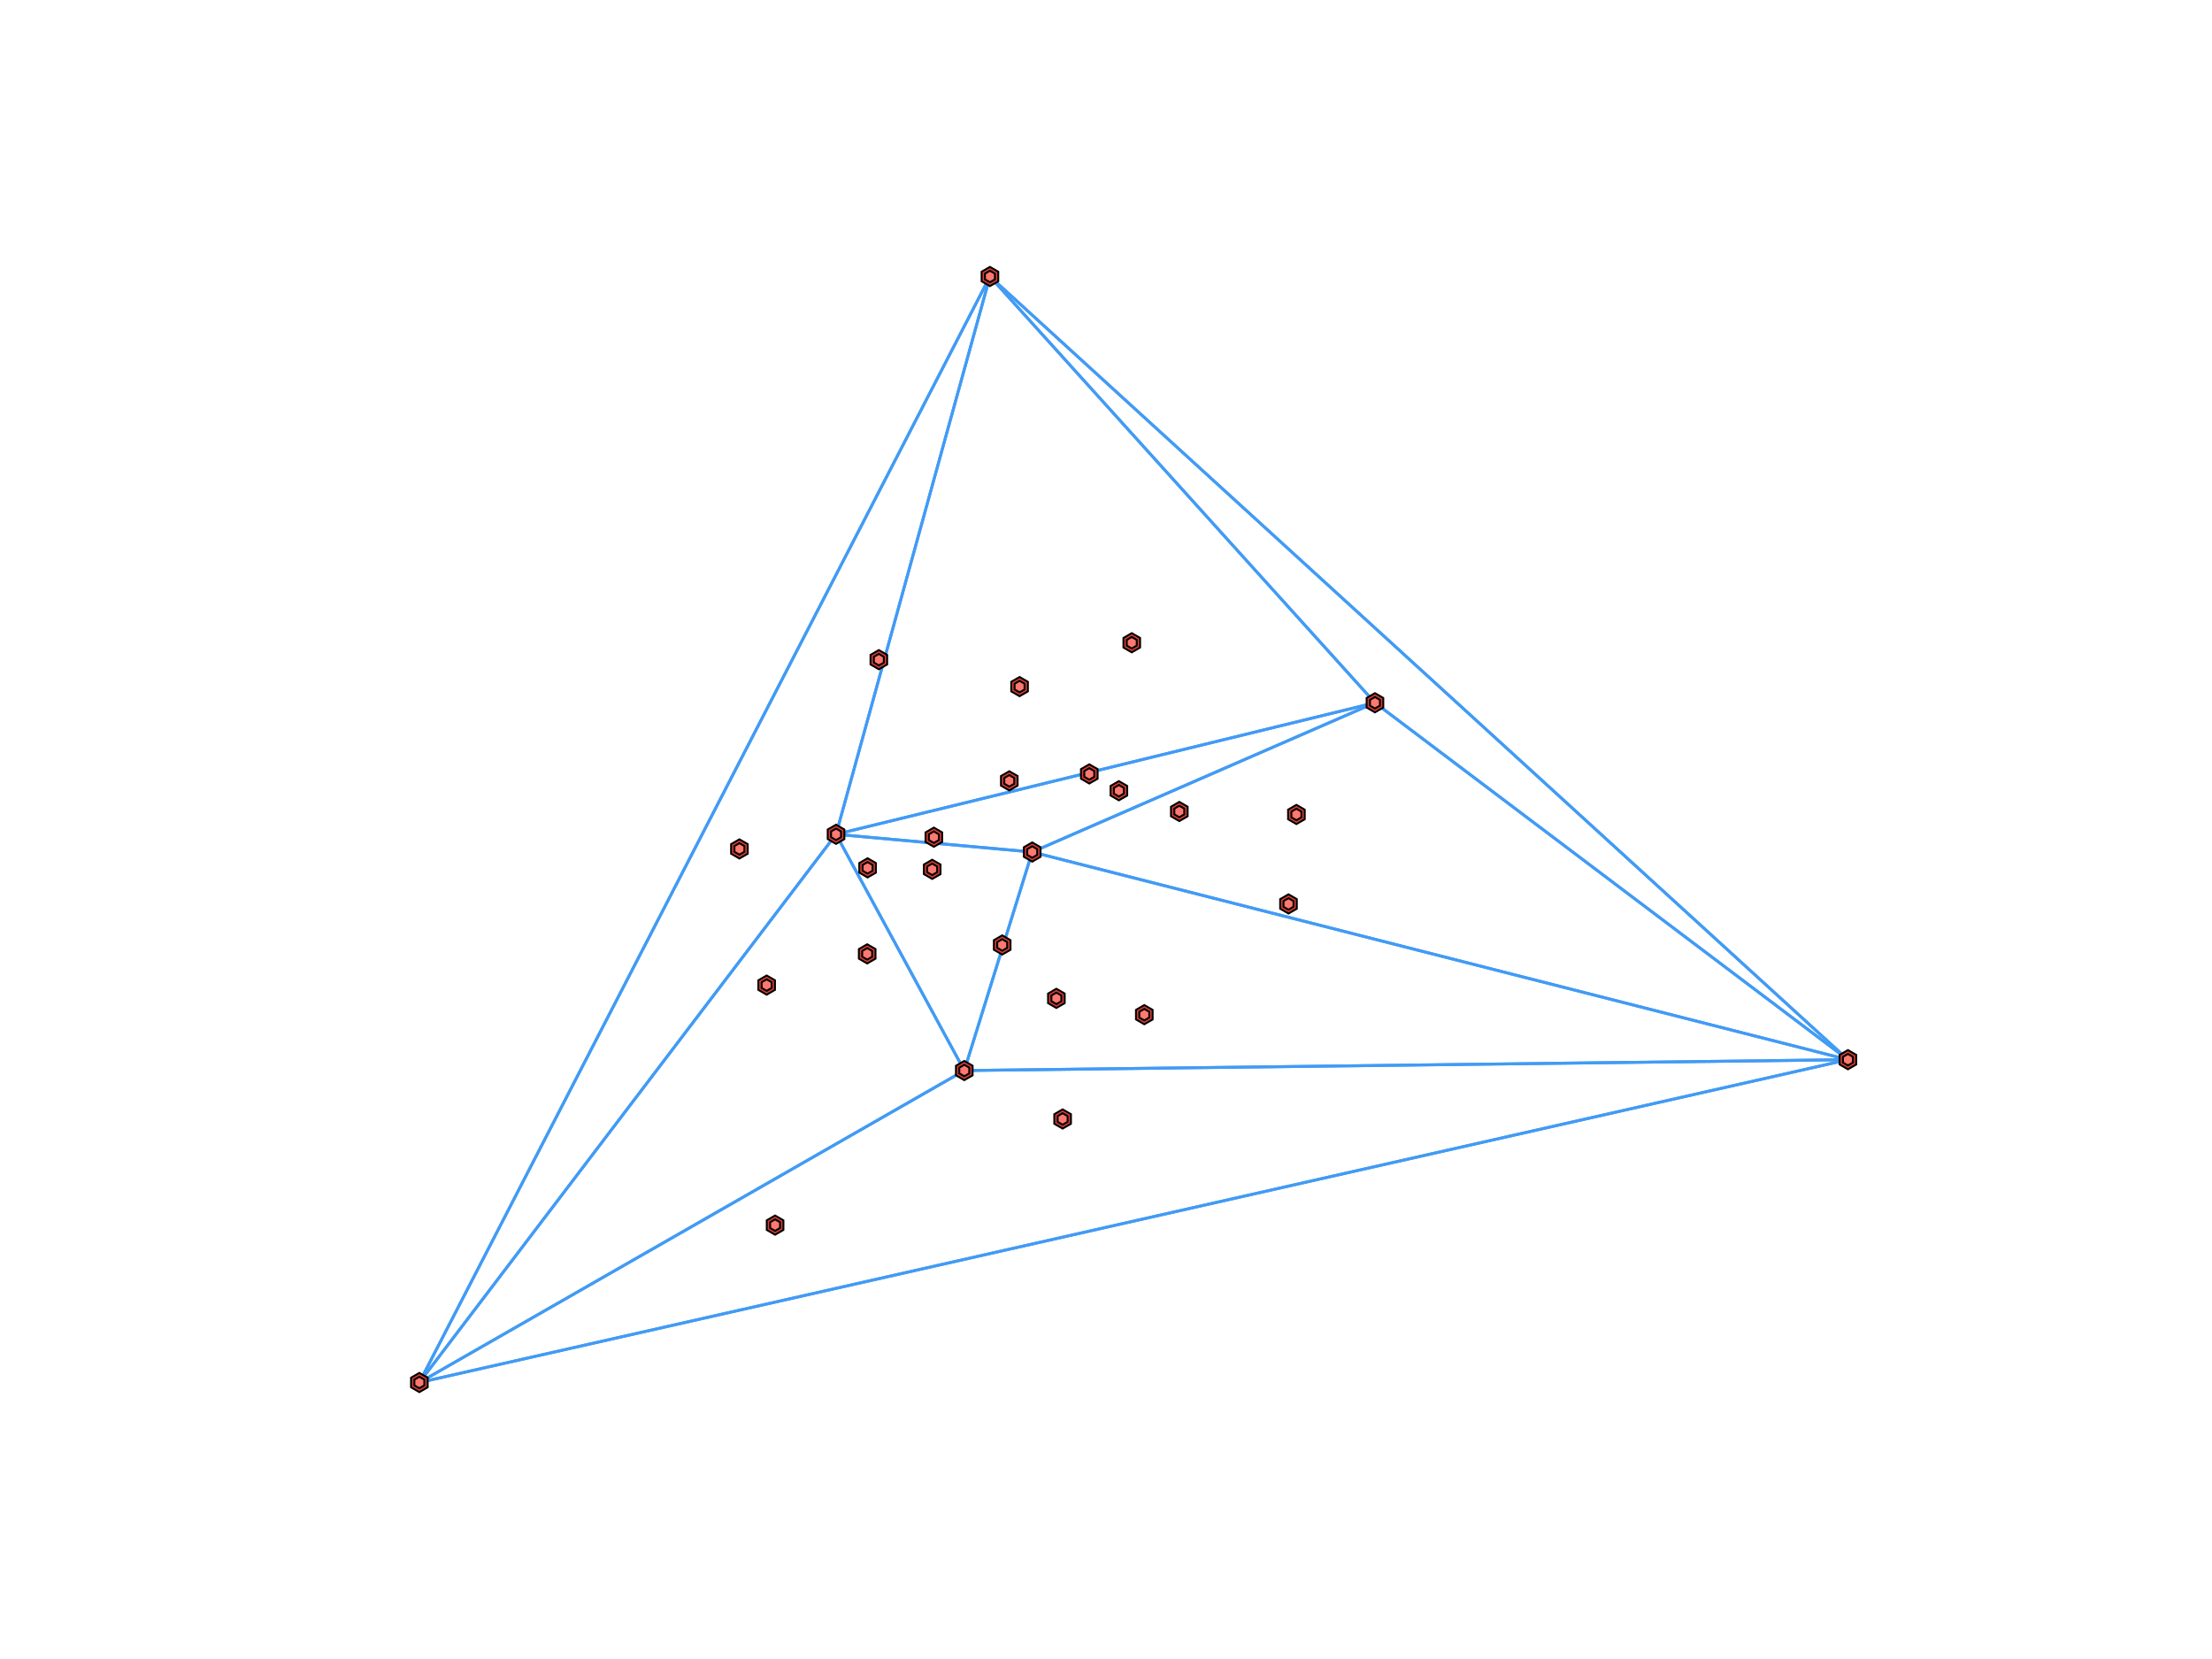
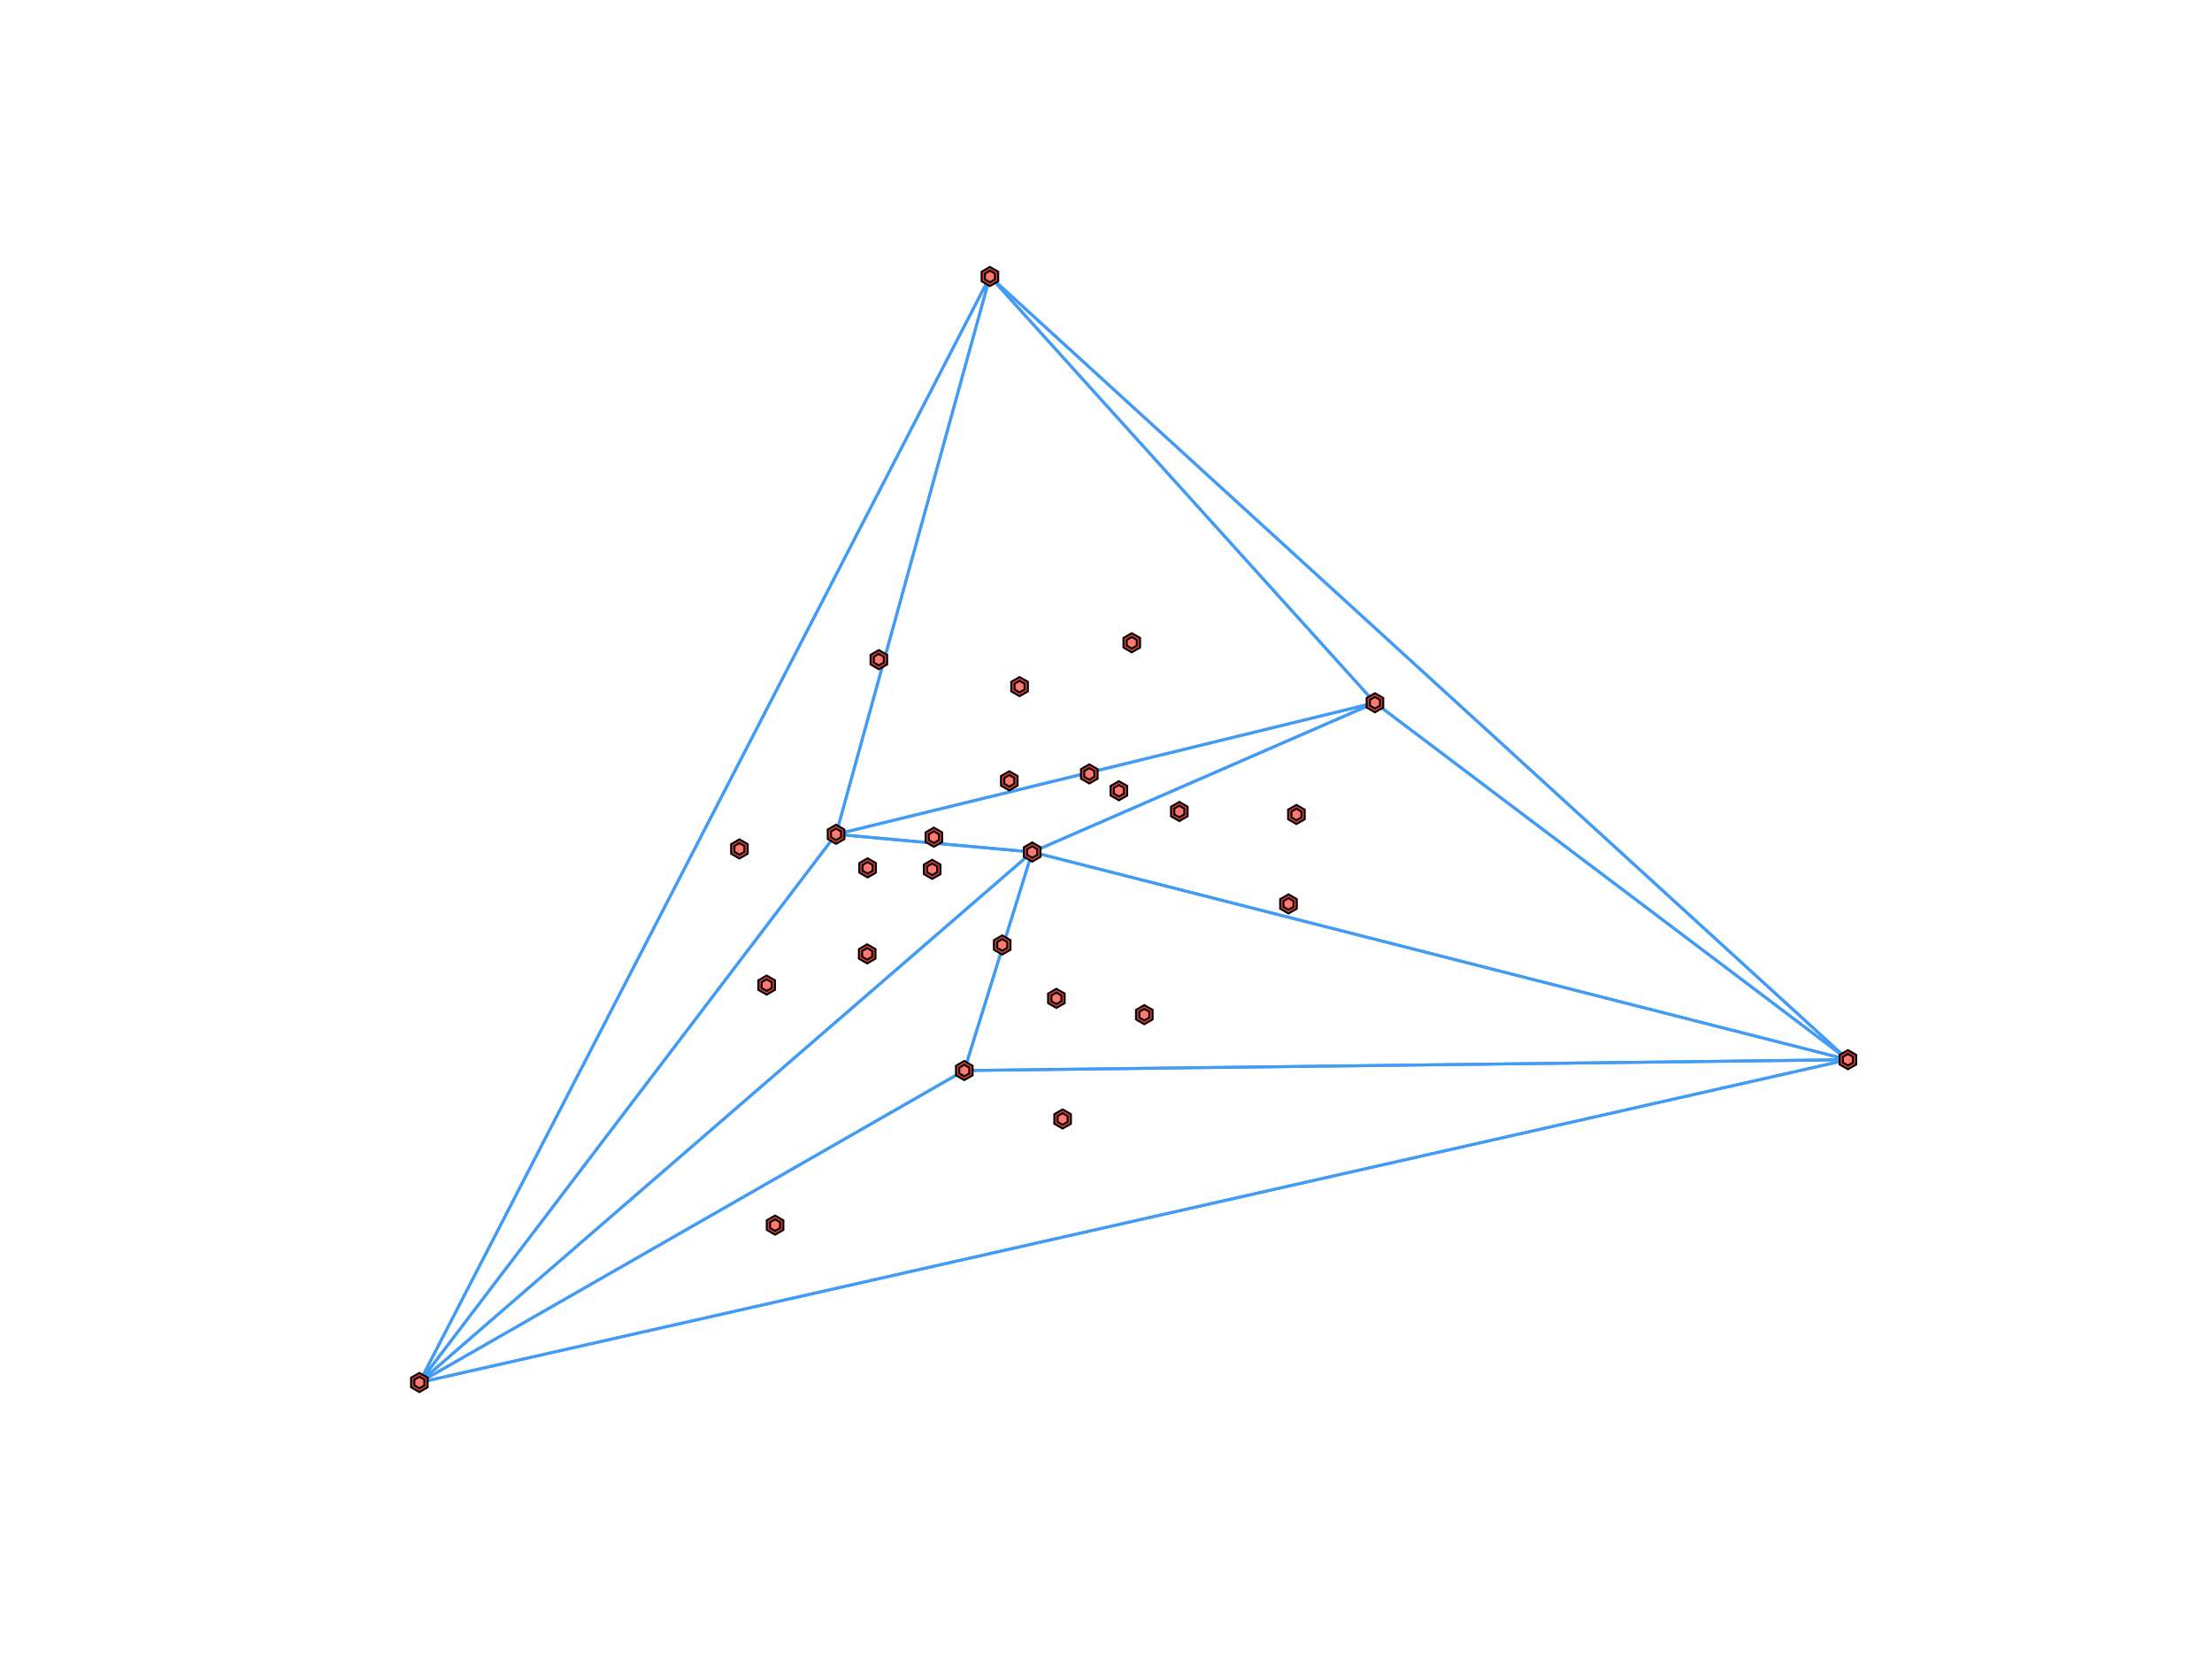
<svg xmlns="http://www.w3.org/2000/svg" xmlns:xlink="http://www.w3.org/1999/xlink" height="432pt" version="1.1" viewBox="0 0 576 432" width="576pt">
  <defs>
    <style type="text/css">
*{stroke-linecap:butt;stroke-linejoin:round;stroke-miterlimit:100000;}
  </style>
  </defs>
  <g id="figure_1">
    <g id="patch_1">
      <path d="M 0 432  L 576 432  L 576 0  L 0 0  z " style="fill:#ffffff;" />
    </g>
    <g id="axes_1">
      <g id="LineCollection_1">
-         <path clip-path="url(#p7bab62eb2d)" d="M 358.034 182.996  L 481.2 275.942  " style="fill:none;stroke:#429bf4;stroke-width:0.75;" />
-         <path clip-path="url(#p7bab62eb2d)" d="M 358.034 182.996  L 257.777 72  " style="fill:none;stroke:#429bf4;stroke-width:0.75;" />
-         <path clip-path="url(#p7bab62eb2d)" d="M 358.034 182.996  L 268.784 221.866  " style="fill:none;stroke:#429bf4;stroke-width:0.75;" />
-         <path clip-path="url(#p7bab62eb2d)" d="M 358.034 182.996  L 217.704 217.252  " style="fill:none;stroke:#429bf4;stroke-width:0.75;" />
-         <path clip-path="url(#p7bab62eb2d)" d="M 481.2 275.942  L 109.2 360  " style="fill:none;stroke:#429bf4;stroke-width:0.75;" />
-         <path clip-path="url(#p7bab62eb2d)" d="M 481.2 275.942  L 257.777 72  " style="fill:none;stroke:#429bf4;stroke-width:0.75;" />
-         <path clip-path="url(#p7bab62eb2d)" d="M 481.2 275.942  L 358.034 182.996  " style="fill:none;stroke:#429bf4;stroke-width:0.75;" />
-         <path clip-path="url(#p7bab62eb2d)" d="M 481.2 275.942  L 251.097 278.764  " style="fill:none;stroke:#429bf4;stroke-width:0.75;" />
-         <path clip-path="url(#p7bab62eb2d)" d="M 481.2 275.942  L 268.784 221.866  " style="fill:none;stroke:#429bf4;stroke-width:0.75;" />
-         <path clip-path="url(#p7bab62eb2d)" d="M 268.784 221.866  L 481.2 275.942  " style="fill:none;stroke:#429bf4;stroke-width:0.75;" />
-         <path clip-path="url(#p7bab62eb2d)" d="M 268.784 221.866  L 358.034 182.996  " style="fill:none;stroke:#429bf4;stroke-width:0.75;" />
-         <path clip-path="url(#p7bab62eb2d)" d="M 268.784 221.866  L 251.097 278.764  " style="fill:none;stroke:#429bf4;stroke-width:0.75;" />
-         <path clip-path="url(#p7bab62eb2d)" d="M 268.784 221.866  L 217.704 217.252  " style="fill:none;stroke:#429bf4;stroke-width:0.75;" />
-         <path clip-path="url(#p7bab62eb2d)" d="M 109.2 360  L 481.2 275.942  " style="fill:none;stroke:#429bf4;stroke-width:0.75;" />
-         <path clip-path="url(#p7bab62eb2d)" d="M 109.2 360  L 257.777 72  " style="fill:none;stroke:#429bf4;stroke-width:0.75;" />
-         <path clip-path="url(#p7bab62eb2d)" d="M 109.2 360  L 251.097 278.764  " style="fill:none;stroke:#429bf4;stroke-width:0.75;" />
-         <path clip-path="url(#p7bab62eb2d)" d="M 109.2 360  L 217.704 217.252  " style="fill:none;stroke:#429bf4;stroke-width:0.75;" />
-         <path clip-path="url(#p7bab62eb2d)" d="M 257.777 72  L 481.2 275.942  " style="fill:none;stroke:#429bf4;stroke-width:0.75;" />
-         <path clip-path="url(#p7bab62eb2d)" d="M 257.777 72  L 109.2 360  " style="fill:none;stroke:#429bf4;stroke-width:0.75;" />
-         <path clip-path="url(#p7bab62eb2d)" d="M 257.777 72  L 358.034 182.996  " style="fill:none;stroke:#429bf4;stroke-width:0.75;" />
-         <path clip-path="url(#p7bab62eb2d)" d="M 257.777 72  L 217.704 217.252  " style="fill:none;stroke:#429bf4;stroke-width:0.75;" />
-         <path clip-path="url(#p7bab62eb2d)" d="M 251.097 278.764  L 481.2 275.942  " style="fill:none;stroke:#429bf4;stroke-width:0.75;" />
-         <path clip-path="url(#p7bab62eb2d)" d="M 251.097 278.764  L 109.2 360  " style="fill:none;stroke:#429bf4;stroke-width:0.75;" />
-         <path clip-path="url(#p7bab62eb2d)" d="M 251.097 278.764  L 268.784 221.866  " style="fill:none;stroke:#429bf4;stroke-width:0.75;" />
-         <path clip-path="url(#p7bab62eb2d)" d="M 251.097 278.764  L 217.704 217.252  " style="fill:none;stroke:#429bf4;stroke-width:0.75;" />
-         <path clip-path="url(#p7bab62eb2d)" d="M 217.704 217.252  L 109.2 360  " style="fill:none;stroke:#429bf4;stroke-width:0.75;" />
-         <path clip-path="url(#p7bab62eb2d)" d="M 217.704 217.252  L 257.777 72  " style="fill:none;stroke:#429bf4;stroke-width:0.75;" />
-         <path clip-path="url(#p7bab62eb2d)" d="M 217.704 217.252  L 358.034 182.996  " style="fill:none;stroke:#429bf4;stroke-width:0.75;" />
-         <path clip-path="url(#p7bab62eb2d)" d="M 217.704 217.252  L 251.097 278.764  " style="fill:none;stroke:#429bf4;stroke-width:0.75;" />
-         <path clip-path="url(#p7bab62eb2d)" d="M 217.704 217.252  L 268.784 221.866  " style="fill:none;stroke:#429bf4;stroke-width:0.75;" />
+         <path clip-path="url(#pdaf29d89fa)" d="M 358.034 182.996  L 481.2 275.942  " style="fill:none;stroke:#429bf4;stroke-width:0.75;" />
+         <path clip-path="url(#pdaf29d89fa)" d="M 358.034 182.996  L 257.777 72  " style="fill:none;stroke:#429bf4;stroke-width:0.75;" />
+         <path clip-path="url(#pdaf29d89fa)" d="M 358.034 182.996  L 268.784 221.866  " style="fill:none;stroke:#429bf4;stroke-width:0.75;" />
+         <path clip-path="url(#pdaf29d89fa)" d="M 358.034 182.996  L 217.704 217.252  " style="fill:none;stroke:#429bf4;stroke-width:0.75;" />
+         <path clip-path="url(#pdaf29d89fa)" d="M 257.777 72  L 481.2 275.942  " style="fill:none;stroke:#429bf4;stroke-width:0.75;" />
+         <path clip-path="url(#pdaf29d89fa)" d="M 257.777 72  L 109.2 360  " style="fill:none;stroke:#429bf4;stroke-width:0.75;" />
+         <path clip-path="url(#pdaf29d89fa)" d="M 257.777 72  L 358.034 182.996  " style="fill:none;stroke:#429bf4;stroke-width:0.75;" />
+         <path clip-path="url(#pdaf29d89fa)" d="M 257.777 72  L 217.704 217.252  " style="fill:none;stroke:#429bf4;stroke-width:0.75;" />
+         <path clip-path="url(#pdaf29d89fa)" d="M 481.2 275.942  L 109.2 360  " style="fill:none;stroke:#429bf4;stroke-width:0.75;" />
+         <path clip-path="url(#pdaf29d89fa)" d="M 481.2 275.942  L 358.034 182.996  " style="fill:none;stroke:#429bf4;stroke-width:0.75;" />
+         <path clip-path="url(#pdaf29d89fa)" d="M 481.2 275.942  L 257.777 72  " style="fill:none;stroke:#429bf4;stroke-width:0.75;" />
+         <path clip-path="url(#pdaf29d89fa)" d="M 481.2 275.942  L 251.097 278.764  " style="fill:none;stroke:#429bf4;stroke-width:0.75;" />
+         <path clip-path="url(#pdaf29d89fa)" d="M 481.2 275.942  L 268.784 221.866  " style="fill:none;stroke:#429bf4;stroke-width:0.75;" />
+         <path clip-path="url(#pdaf29d89fa)" d="M 268.784 221.866  L 481.2 275.942  " style="fill:none;stroke:#429bf4;stroke-width:0.75;" />
+         <path clip-path="url(#pdaf29d89fa)" d="M 268.784 221.866  L 109.2 360  " style="fill:none;stroke:#429bf4;stroke-width:0.75;" />
+         <path clip-path="url(#pdaf29d89fa)" d="M 268.784 221.866  L 358.034 182.996  " style="fill:none;stroke:#429bf4;stroke-width:0.75;" />
+         <path clip-path="url(#pdaf29d89fa)" d="M 268.784 221.866  L 251.097 278.764  " style="fill:none;stroke:#429bf4;stroke-width:0.75;" />
+         <path clip-path="url(#pdaf29d89fa)" d="M 268.784 221.866  L 217.704 217.252  " style="fill:none;stroke:#429bf4;stroke-width:0.75;" />
+         <path clip-path="url(#pdaf29d89fa)" d="M 109.2 360  L 481.2 275.942  " style="fill:none;stroke:#429bf4;stroke-width:0.75;" />
+         <path clip-path="url(#pdaf29d89fa)" d="M 109.2 360  L 257.777 72  " style="fill:none;stroke:#429bf4;stroke-width:0.75;" />
+         <path clip-path="url(#pdaf29d89fa)" d="M 109.2 360  L 251.097 278.764  " style="fill:none;stroke:#429bf4;stroke-width:0.75;" />
+         <path clip-path="url(#pdaf29d89fa)" d="M 109.2 360  L 217.704 217.252  " style="fill:none;stroke:#429bf4;stroke-width:0.75;" />
+         <path clip-path="url(#pdaf29d89fa)" d="M 109.2 360  L 268.784 221.866  " style="fill:none;stroke:#429bf4;stroke-width:0.75;" />
+         <path clip-path="url(#pdaf29d89fa)" d="M 251.097 278.764  L 481.2 275.942  " style="fill:none;stroke:#429bf4;stroke-width:0.75;" />
+         <path clip-path="url(#pdaf29d89fa)" d="M 251.097 278.764  L 109.2 360  " style="fill:none;stroke:#429bf4;stroke-width:0.75;" />
+         <path clip-path="url(#pdaf29d89fa)" d="M 251.097 278.764  L 268.784 221.866  " style="fill:none;stroke:#429bf4;stroke-width:0.75;" />
+         <path clip-path="url(#pdaf29d89fa)" d="M 217.704 217.252  L 109.2 360  " style="fill:none;stroke:#429bf4;stroke-width:0.75;" />
+         <path clip-path="url(#pdaf29d89fa)" d="M 217.704 217.252  L 358.034 182.996  " style="fill:none;stroke:#429bf4;stroke-width:0.75;" />
+         <path clip-path="url(#pdaf29d89fa)" d="M 217.704 217.252  L 257.777 72  " style="fill:none;stroke:#429bf4;stroke-width:0.75;" />
+         <path clip-path="url(#pdaf29d89fa)" d="M 217.704 217.252  L 268.784 221.866  " style="fill:none;stroke:#429bf4;stroke-width:0.75;" />
      </g>
      <g id="line2d_1">
        <defs>
-           <path d="M 0 -2.5  L -2.165 -1.25  L -2.165 1.25  L -0 2.5  L 2.165 1.25  L 2.165 -1.25  z " id="m50a0bdc024" style="stroke:#000000;stroke-linejoin:miter;stroke-width:0.5;" />
+           <path d="M 0 -2.5  L -2.165 -1.25  L -2.165 1.25  L -0 2.5  L 2.165 1.25  L 2.165 -1.25  z " id="m547d180273" style="stroke:#000000;stroke-linejoin:miter;stroke-width:0.5;" />
        </defs>
-         <g clip-path="url(#p7bab62eb2d)">
-           <use style="fill:#dd3d33;stroke:#000000;stroke-linejoin:miter;stroke-width:0.5;" x="275.078" xlink:href="#m50a0bdc024" y="259.969" />
-           <use style="fill:#dd3d33;stroke:#000000;stroke-linejoin:miter;stroke-width:0.5;" x="307.089" xlink:href="#m50a0bdc024" y="211.31" />
-           <use style="fill:#dd3d33;stroke:#000000;stroke-linejoin:miter;stroke-width:0.5;" x="337.581" xlink:href="#m50a0bdc024" y="212.083" />
-           <use style="fill:#dd3d33;stroke:#000000;stroke-linejoin:miter;stroke-width:0.5;" x="262.816" xlink:href="#m50a0bdc024" y="203.329" />
-           <use style="fill:#dd3d33;stroke:#000000;stroke-linejoin:miter;stroke-width:0.5;" x="294.708" xlink:href="#m50a0bdc024" y="167.37" />
-           <use style="fill:#dd3d33;stroke:#000000;stroke-linejoin:miter;stroke-width:0.5;" x="291.355" xlink:href="#m50a0bdc024" y="205.904" />
-           <use style="fill:#dd3d33;stroke:#000000;stroke-linejoin:miter;stroke-width:0.5;" x="276.705" xlink:href="#m50a0bdc024" y="291.379" />
-           <use style="fill:#dd3d33;stroke:#000000;stroke-linejoin:miter;stroke-width:0.5;" x="283.65" xlink:href="#m50a0bdc024" y="201.527" />
-           <use style="fill:#dd3d33;stroke:#000000;stroke-linejoin:miter;stroke-width:0.5;" x="358.034" xlink:href="#m50a0bdc024" y="182.996" />
-           <use style="fill:#dd3d33;stroke:#000000;stroke-linejoin:miter;stroke-width:0.5;" x="242.741" xlink:href="#m50a0bdc024" y="226.371" />
-           <use style="fill:#dd3d33;stroke:#000000;stroke-linejoin:miter;stroke-width:0.5;" x="335.519" xlink:href="#m50a0bdc024" y="235.382" />
-           <use style="fill:#dd3d33;stroke:#000000;stroke-linejoin:miter;stroke-width:0.5;" x="243.175" xlink:href="#m50a0bdc024" y="218.004" />
-           <use style="fill:#dd3d33;stroke:#000000;stroke-linejoin:miter;stroke-width:0.5;" x="481.2" xlink:href="#m50a0bdc024" y="275.942" />
-           <use style="fill:#dd3d33;stroke:#000000;stroke-linejoin:miter;stroke-width:0.5;" x="260.971" xlink:href="#m50a0bdc024" y="246.067" />
-           <use style="fill:#dd3d33;stroke:#000000;stroke-linejoin:miter;stroke-width:0.5;" x="268.784" xlink:href="#m50a0bdc024" y="221.866" />
-           <use style="fill:#dd3d33;stroke:#000000;stroke-linejoin:miter;stroke-width:0.5;" x="109.2" xlink:href="#m50a0bdc024" y="360.0" />
-           <use style="fill:#dd3d33;stroke:#000000;stroke-linejoin:miter;stroke-width:0.5;" x="297.974" xlink:href="#m50a0bdc024" y="264.217" />
-           <use style="fill:#dd3d33;stroke:#000000;stroke-linejoin:miter;stroke-width:0.5;" x="225.922" xlink:href="#m50a0bdc024" y="225.985" />
-           <use style="fill:#dd3d33;stroke:#000000;stroke-linejoin:miter;stroke-width:0.5;" x="199.635" xlink:href="#m50a0bdc024" y="256.516" />
-           <use style="fill:#dd3d33;stroke:#000000;stroke-linejoin:miter;stroke-width:0.5;" x="192.543" xlink:href="#m50a0bdc024" y="221.058" />
-           <use style="fill:#dd3d33;stroke:#000000;stroke-linejoin:miter;stroke-width:0.5;" x="225.813" xlink:href="#m50a0bdc024" y="248.384" />
-           <use style="fill:#dd3d33;stroke:#000000;stroke-linejoin:miter;stroke-width:0.5;" x="201.83" xlink:href="#m50a0bdc024" y="319.019" />
-           <use style="fill:#dd3d33;stroke:#000000;stroke-linejoin:miter;stroke-width:0.5;" x="257.777" xlink:href="#m50a0bdc024" y="72.0" />
-           <use style="fill:#dd3d33;stroke:#000000;stroke-linejoin:miter;stroke-width:0.5;" x="265.494" xlink:href="#m50a0bdc024" y="178.789" />
-           <use style="fill:#dd3d33;stroke:#000000;stroke-linejoin:miter;stroke-width:0.5;" x="251.097" xlink:href="#m50a0bdc024" y="278.764" />
-           <use style="fill:#dd3d33;stroke:#000000;stroke-linejoin:miter;stroke-width:0.5;" x="228.849" xlink:href="#m50a0bdc024" y="171.777" />
-           <use style="fill:#dd3d33;stroke:#000000;stroke-linejoin:miter;stroke-width:0.5;" x="217.704" xlink:href="#m50a0bdc024" y="217.252" />
+         <g clip-path="url(#pdaf29d89fa)">
+           <use style="fill:#dd3d33;stroke:#000000;stroke-linejoin:miter;stroke-width:0.5;" x="275.078" xlink:href="#m547d180273" y="259.969" />
+           <use style="fill:#dd3d33;stroke:#000000;stroke-linejoin:miter;stroke-width:0.5;" x="225.922" xlink:href="#m547d180273" y="225.985" />
+           <use style="fill:#dd3d33;stroke:#000000;stroke-linejoin:miter;stroke-width:0.5;" x="307.089" xlink:href="#m547d180273" y="211.31" />
+           <use style="fill:#dd3d33;stroke:#000000;stroke-linejoin:miter;stroke-width:0.5;" x="337.581" xlink:href="#m547d180273" y="212.083" />
+           <use style="fill:#dd3d33;stroke:#000000;stroke-linejoin:miter;stroke-width:0.5;" x="262.816" xlink:href="#m547d180273" y="203.329" />
+           <use style="fill:#dd3d33;stroke:#000000;stroke-linejoin:miter;stroke-width:0.5;" x="294.708" xlink:href="#m547d180273" y="167.37" />
+           <use style="fill:#dd3d33;stroke:#000000;stroke-linejoin:miter;stroke-width:0.5;" x="358.034" xlink:href="#m547d180273" y="182.996" />
+           <use style="fill:#dd3d33;stroke:#000000;stroke-linejoin:miter;stroke-width:0.5;" x="291.355" xlink:href="#m547d180273" y="205.904" />
+           <use style="fill:#dd3d33;stroke:#000000;stroke-linejoin:miter;stroke-width:0.5;" x="276.705" xlink:href="#m547d180273" y="291.379" />
+           <use style="fill:#dd3d33;stroke:#000000;stroke-linejoin:miter;stroke-width:0.5;" x="283.65" xlink:href="#m547d180273" y="201.527" />
+           <use style="fill:#dd3d33;stroke:#000000;stroke-linejoin:miter;stroke-width:0.5;" x="257.777" xlink:href="#m547d180273" y="72.0" />
+           <use style="fill:#dd3d33;stroke:#000000;stroke-linejoin:miter;stroke-width:0.5;" x="335.519" xlink:href="#m547d180273" y="235.382" />
+           <use style="fill:#dd3d33;stroke:#000000;stroke-linejoin:miter;stroke-width:0.5;" x="243.175" xlink:href="#m547d180273" y="218.004" />
+           <use style="fill:#dd3d33;stroke:#000000;stroke-linejoin:miter;stroke-width:0.5;" x="242.741" xlink:href="#m547d180273" y="226.371" />
+           <use style="fill:#dd3d33;stroke:#000000;stroke-linejoin:miter;stroke-width:0.5;" x="481.2" xlink:href="#m547d180273" y="275.942" />
+           <use style="fill:#dd3d33;stroke:#000000;stroke-linejoin:miter;stroke-width:0.5;" x="260.971" xlink:href="#m547d180273" y="246.067" />
+           <use style="fill:#dd3d33;stroke:#000000;stroke-linejoin:miter;stroke-width:0.5;" x="268.784" xlink:href="#m547d180273" y="221.866" />
+           <use style="fill:#dd3d33;stroke:#000000;stroke-linejoin:miter;stroke-width:0.5;" x="109.2" xlink:href="#m547d180273" y="360.0" />
+           <use style="fill:#dd3d33;stroke:#000000;stroke-linejoin:miter;stroke-width:0.5;" x="297.974" xlink:href="#m547d180273" y="264.217" />
+           <use style="fill:#dd3d33;stroke:#000000;stroke-linejoin:miter;stroke-width:0.5;" x="199.635" xlink:href="#m547d180273" y="256.516" />
+           <use style="fill:#dd3d33;stroke:#000000;stroke-linejoin:miter;stroke-width:0.5;" x="192.543" xlink:href="#m547d180273" y="221.058" />
+           <use style="fill:#dd3d33;stroke:#000000;stroke-linejoin:miter;stroke-width:0.5;" x="201.83" xlink:href="#m547d180273" y="319.019" />
+           <use style="fill:#dd3d33;stroke:#000000;stroke-linejoin:miter;stroke-width:0.5;" x="225.813" xlink:href="#m547d180273" y="248.384" />
+           <use style="fill:#dd3d33;stroke:#000000;stroke-linejoin:miter;stroke-width:0.5;" x="265.494" xlink:href="#m547d180273" y="178.789" />
+           <use style="fill:#dd3d33;stroke:#000000;stroke-linejoin:miter;stroke-width:0.5;" x="251.097" xlink:href="#m547d180273" y="278.764" />
+           <use style="fill:#dd3d33;stroke:#000000;stroke-linejoin:miter;stroke-width:0.5;" x="228.849" xlink:href="#m547d180273" y="171.777" />
+           <use style="fill:#dd3d33;stroke:#000000;stroke-linejoin:miter;stroke-width:0.5;" x="217.704" xlink:href="#m547d180273" y="217.252" />
        </g>
      </g>
      <g id="line2d_2">
        <defs>
-           <path d="M 0 -1.5  L -1.299 -0.75  L -1.299 0.75  L -0 1.5  L 1.299 0.75  L 1.299 -0.75  z " id="m8efa8b6314" style="stroke:#000000;stroke-linejoin:miter;stroke-width:0.5;" />
+           <path d="M 0 -1.5  L -1.299 -0.75  L -1.299 0.75  L -0 1.5  L 1.299 0.75  L 1.299 -0.75  z " id="maa03da5f60" style="stroke:#000000;stroke-linejoin:miter;stroke-width:0.5;" />
        </defs>
-         <g clip-path="url(#p7bab62eb2d)">
-           <use style="fill:#ff7970;stroke:#000000;stroke-linejoin:miter;stroke-width:0.5;" x="275.078" xlink:href="#m8efa8b6314" y="259.969" />
-           <use style="fill:#ff7970;stroke:#000000;stroke-linejoin:miter;stroke-width:0.5;" x="307.089" xlink:href="#m8efa8b6314" y="211.31" />
-           <use style="fill:#ff7970;stroke:#000000;stroke-linejoin:miter;stroke-width:0.5;" x="337.581" xlink:href="#m8efa8b6314" y="212.083" />
-           <use style="fill:#ff7970;stroke:#000000;stroke-linejoin:miter;stroke-width:0.5;" x="262.816" xlink:href="#m8efa8b6314" y="203.329" />
-           <use style="fill:#ff7970;stroke:#000000;stroke-linejoin:miter;stroke-width:0.5;" x="294.708" xlink:href="#m8efa8b6314" y="167.37" />
-           <use style="fill:#ff7970;stroke:#000000;stroke-linejoin:miter;stroke-width:0.5;" x="291.355" xlink:href="#m8efa8b6314" y="205.904" />
-           <use style="fill:#ff7970;stroke:#000000;stroke-linejoin:miter;stroke-width:0.5;" x="276.705" xlink:href="#m8efa8b6314" y="291.379" />
-           <use style="fill:#ff7970;stroke:#000000;stroke-linejoin:miter;stroke-width:0.5;" x="283.65" xlink:href="#m8efa8b6314" y="201.527" />
-           <use style="fill:#ff7970;stroke:#000000;stroke-linejoin:miter;stroke-width:0.5;" x="358.034" xlink:href="#m8efa8b6314" y="182.996" />
-           <use style="fill:#ff7970;stroke:#000000;stroke-linejoin:miter;stroke-width:0.5;" x="242.741" xlink:href="#m8efa8b6314" y="226.371" />
-           <use style="fill:#ff7970;stroke:#000000;stroke-linejoin:miter;stroke-width:0.5;" x="335.519" xlink:href="#m8efa8b6314" y="235.382" />
-           <use style="fill:#ff7970;stroke:#000000;stroke-linejoin:miter;stroke-width:0.5;" x="243.175" xlink:href="#m8efa8b6314" y="218.004" />
-           <use style="fill:#ff7970;stroke:#000000;stroke-linejoin:miter;stroke-width:0.5;" x="481.2" xlink:href="#m8efa8b6314" y="275.942" />
-           <use style="fill:#ff7970;stroke:#000000;stroke-linejoin:miter;stroke-width:0.5;" x="260.971" xlink:href="#m8efa8b6314" y="246.067" />
-           <use style="fill:#ff7970;stroke:#000000;stroke-linejoin:miter;stroke-width:0.5;" x="268.784" xlink:href="#m8efa8b6314" y="221.866" />
-           <use style="fill:#ff7970;stroke:#000000;stroke-linejoin:miter;stroke-width:0.5;" x="109.2" xlink:href="#m8efa8b6314" y="360.0" />
-           <use style="fill:#ff7970;stroke:#000000;stroke-linejoin:miter;stroke-width:0.5;" x="297.974" xlink:href="#m8efa8b6314" y="264.217" />
-           <use style="fill:#ff7970;stroke:#000000;stroke-linejoin:miter;stroke-width:0.5;" x="225.922" xlink:href="#m8efa8b6314" y="225.985" />
-           <use style="fill:#ff7970;stroke:#000000;stroke-linejoin:miter;stroke-width:0.5;" x="199.635" xlink:href="#m8efa8b6314" y="256.516" />
-           <use style="fill:#ff7970;stroke:#000000;stroke-linejoin:miter;stroke-width:0.5;" x="192.543" xlink:href="#m8efa8b6314" y="221.058" />
-           <use style="fill:#ff7970;stroke:#000000;stroke-linejoin:miter;stroke-width:0.5;" x="225.813" xlink:href="#m8efa8b6314" y="248.384" />
-           <use style="fill:#ff7970;stroke:#000000;stroke-linejoin:miter;stroke-width:0.5;" x="201.83" xlink:href="#m8efa8b6314" y="319.019" />
-           <use style="fill:#ff7970;stroke:#000000;stroke-linejoin:miter;stroke-width:0.5;" x="257.777" xlink:href="#m8efa8b6314" y="72.0" />
-           <use style="fill:#ff7970;stroke:#000000;stroke-linejoin:miter;stroke-width:0.5;" x="265.494" xlink:href="#m8efa8b6314" y="178.789" />
-           <use style="fill:#ff7970;stroke:#000000;stroke-linejoin:miter;stroke-width:0.5;" x="251.097" xlink:href="#m8efa8b6314" y="278.764" />
-           <use style="fill:#ff7970;stroke:#000000;stroke-linejoin:miter;stroke-width:0.5;" x="228.849" xlink:href="#m8efa8b6314" y="171.777" />
-           <use style="fill:#ff7970;stroke:#000000;stroke-linejoin:miter;stroke-width:0.5;" x="217.704" xlink:href="#m8efa8b6314" y="217.252" />
+         <g clip-path="url(#pdaf29d89fa)">
+           <use style="fill:#ff7970;stroke:#000000;stroke-linejoin:miter;stroke-width:0.5;" x="275.078" xlink:href="#maa03da5f60" y="259.969" />
+           <use style="fill:#ff7970;stroke:#000000;stroke-linejoin:miter;stroke-width:0.5;" x="225.922" xlink:href="#maa03da5f60" y="225.985" />
+           <use style="fill:#ff7970;stroke:#000000;stroke-linejoin:miter;stroke-width:0.5;" x="307.089" xlink:href="#maa03da5f60" y="211.31" />
+           <use style="fill:#ff7970;stroke:#000000;stroke-linejoin:miter;stroke-width:0.5;" x="337.581" xlink:href="#maa03da5f60" y="212.083" />
+           <use style="fill:#ff7970;stroke:#000000;stroke-linejoin:miter;stroke-width:0.5;" x="262.816" xlink:href="#maa03da5f60" y="203.329" />
+           <use style="fill:#ff7970;stroke:#000000;stroke-linejoin:miter;stroke-width:0.5;" x="294.708" xlink:href="#maa03da5f60" y="167.37" />
+           <use style="fill:#ff7970;stroke:#000000;stroke-linejoin:miter;stroke-width:0.5;" x="358.034" xlink:href="#maa03da5f60" y="182.996" />
+           <use style="fill:#ff7970;stroke:#000000;stroke-linejoin:miter;stroke-width:0.5;" x="291.355" xlink:href="#maa03da5f60" y="205.904" />
+           <use style="fill:#ff7970;stroke:#000000;stroke-linejoin:miter;stroke-width:0.5;" x="276.705" xlink:href="#maa03da5f60" y="291.379" />
+           <use style="fill:#ff7970;stroke:#000000;stroke-linejoin:miter;stroke-width:0.5;" x="283.65" xlink:href="#maa03da5f60" y="201.527" />
+           <use style="fill:#ff7970;stroke:#000000;stroke-linejoin:miter;stroke-width:0.5;" x="257.777" xlink:href="#maa03da5f60" y="72.0" />
+           <use style="fill:#ff7970;stroke:#000000;stroke-linejoin:miter;stroke-width:0.5;" x="335.519" xlink:href="#maa03da5f60" y="235.382" />
+           <use style="fill:#ff7970;stroke:#000000;stroke-linejoin:miter;stroke-width:0.5;" x="243.175" xlink:href="#maa03da5f60" y="218.004" />
+           <use style="fill:#ff7970;stroke:#000000;stroke-linejoin:miter;stroke-width:0.5;" x="242.741" xlink:href="#maa03da5f60" y="226.371" />
+           <use style="fill:#ff7970;stroke:#000000;stroke-linejoin:miter;stroke-width:0.5;" x="481.2" xlink:href="#maa03da5f60" y="275.942" />
+           <use style="fill:#ff7970;stroke:#000000;stroke-linejoin:miter;stroke-width:0.5;" x="260.971" xlink:href="#maa03da5f60" y="246.067" />
+           <use style="fill:#ff7970;stroke:#000000;stroke-linejoin:miter;stroke-width:0.5;" x="268.784" xlink:href="#maa03da5f60" y="221.866" />
+           <use style="fill:#ff7970;stroke:#000000;stroke-linejoin:miter;stroke-width:0.5;" x="109.2" xlink:href="#maa03da5f60" y="360.0" />
+           <use style="fill:#ff7970;stroke:#000000;stroke-linejoin:miter;stroke-width:0.5;" x="297.974" xlink:href="#maa03da5f60" y="264.217" />
+           <use style="fill:#ff7970;stroke:#000000;stroke-linejoin:miter;stroke-width:0.5;" x="199.635" xlink:href="#maa03da5f60" y="256.516" />
+           <use style="fill:#ff7970;stroke:#000000;stroke-linejoin:miter;stroke-width:0.5;" x="192.543" xlink:href="#maa03da5f60" y="221.058" />
+           <use style="fill:#ff7970;stroke:#000000;stroke-linejoin:miter;stroke-width:0.5;" x="201.83" xlink:href="#maa03da5f60" y="319.019" />
+           <use style="fill:#ff7970;stroke:#000000;stroke-linejoin:miter;stroke-width:0.5;" x="225.813" xlink:href="#maa03da5f60" y="248.384" />
+           <use style="fill:#ff7970;stroke:#000000;stroke-linejoin:miter;stroke-width:0.5;" x="265.494" xlink:href="#maa03da5f60" y="178.789" />
+           <use style="fill:#ff7970;stroke:#000000;stroke-linejoin:miter;stroke-width:0.5;" x="251.097" xlink:href="#maa03da5f60" y="278.764" />
+           <use style="fill:#ff7970;stroke:#000000;stroke-linejoin:miter;stroke-width:0.5;" x="228.849" xlink:href="#maa03da5f60" y="171.777" />
+           <use style="fill:#ff7970;stroke:#000000;stroke-linejoin:miter;stroke-width:0.5;" x="217.704" xlink:href="#maa03da5f60" y="217.252" />
        </g>
      </g>
    </g>
  </g>
  <defs>
-     <clipPath id="p7bab62eb2d">
+     <clipPath id="pdaf29d89fa">
      <rect height="345.6" width="446.4" x="72.0" y="43.2" />
    </clipPath>
  </defs>
</svg>
